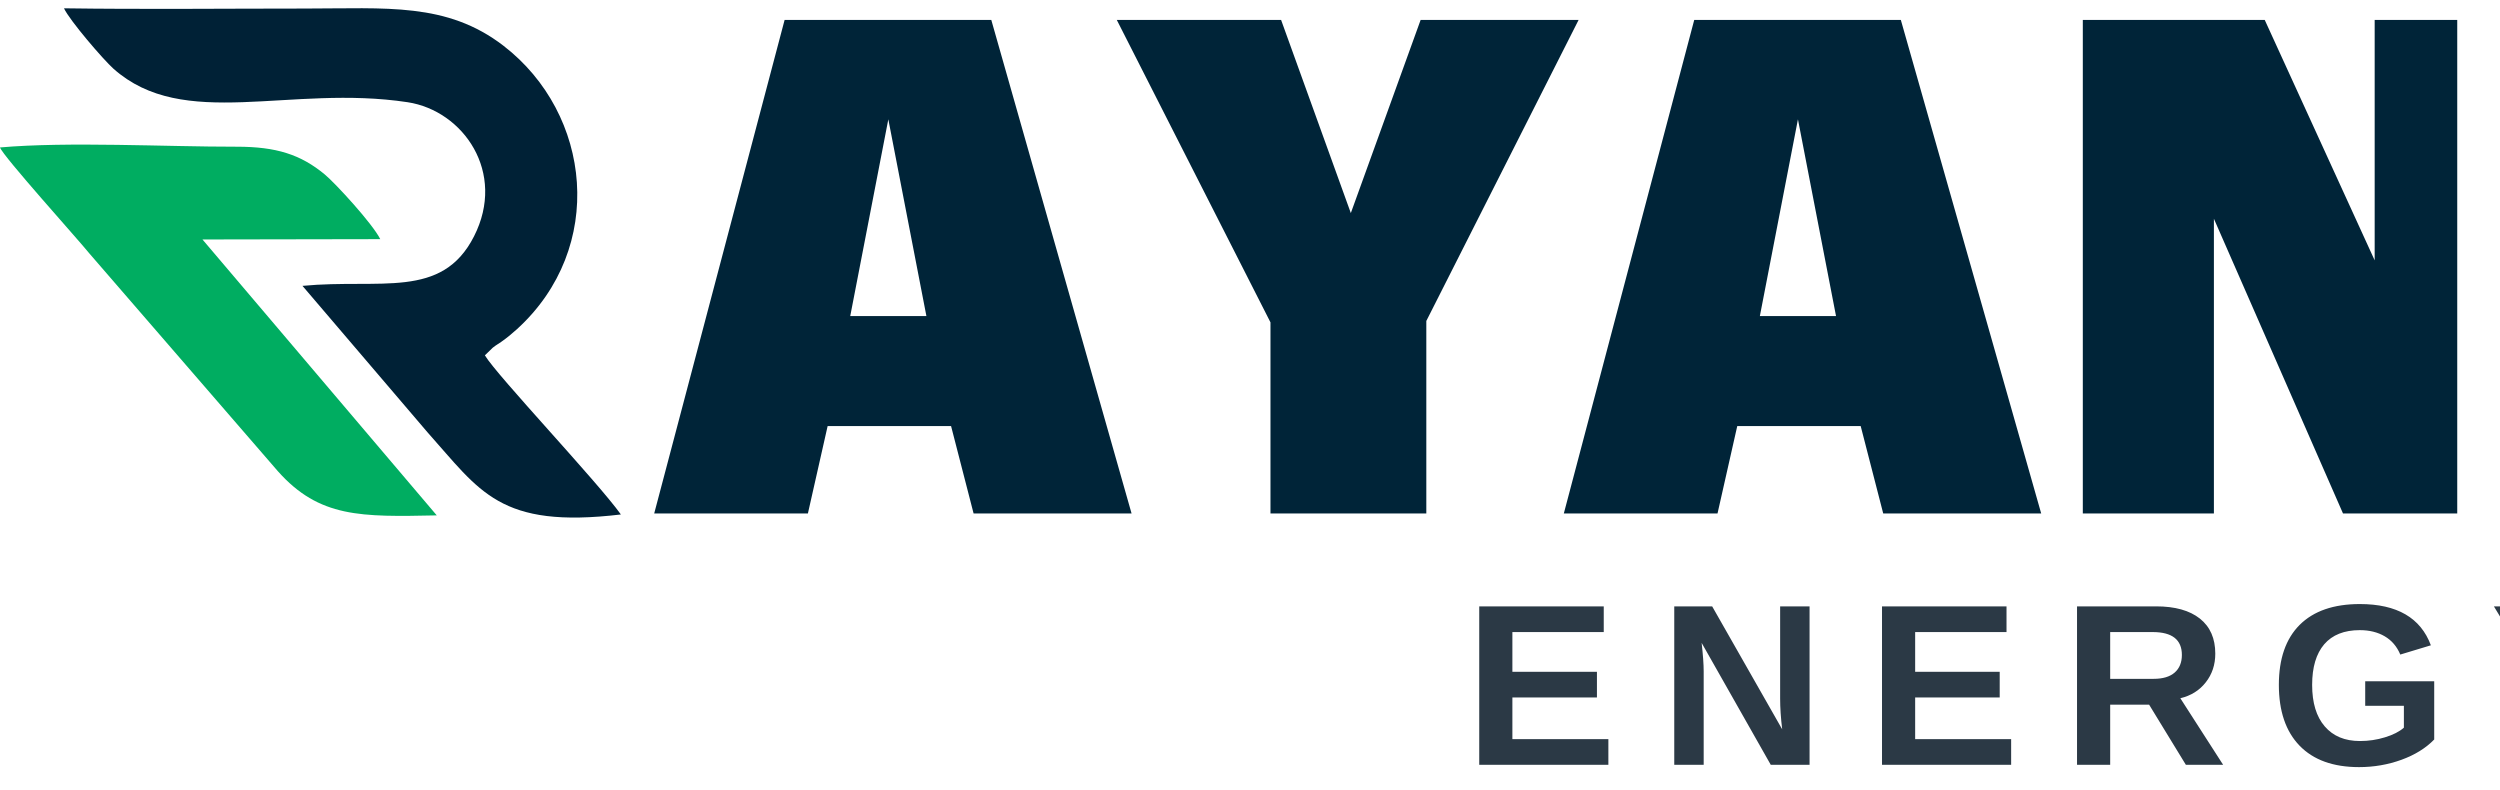
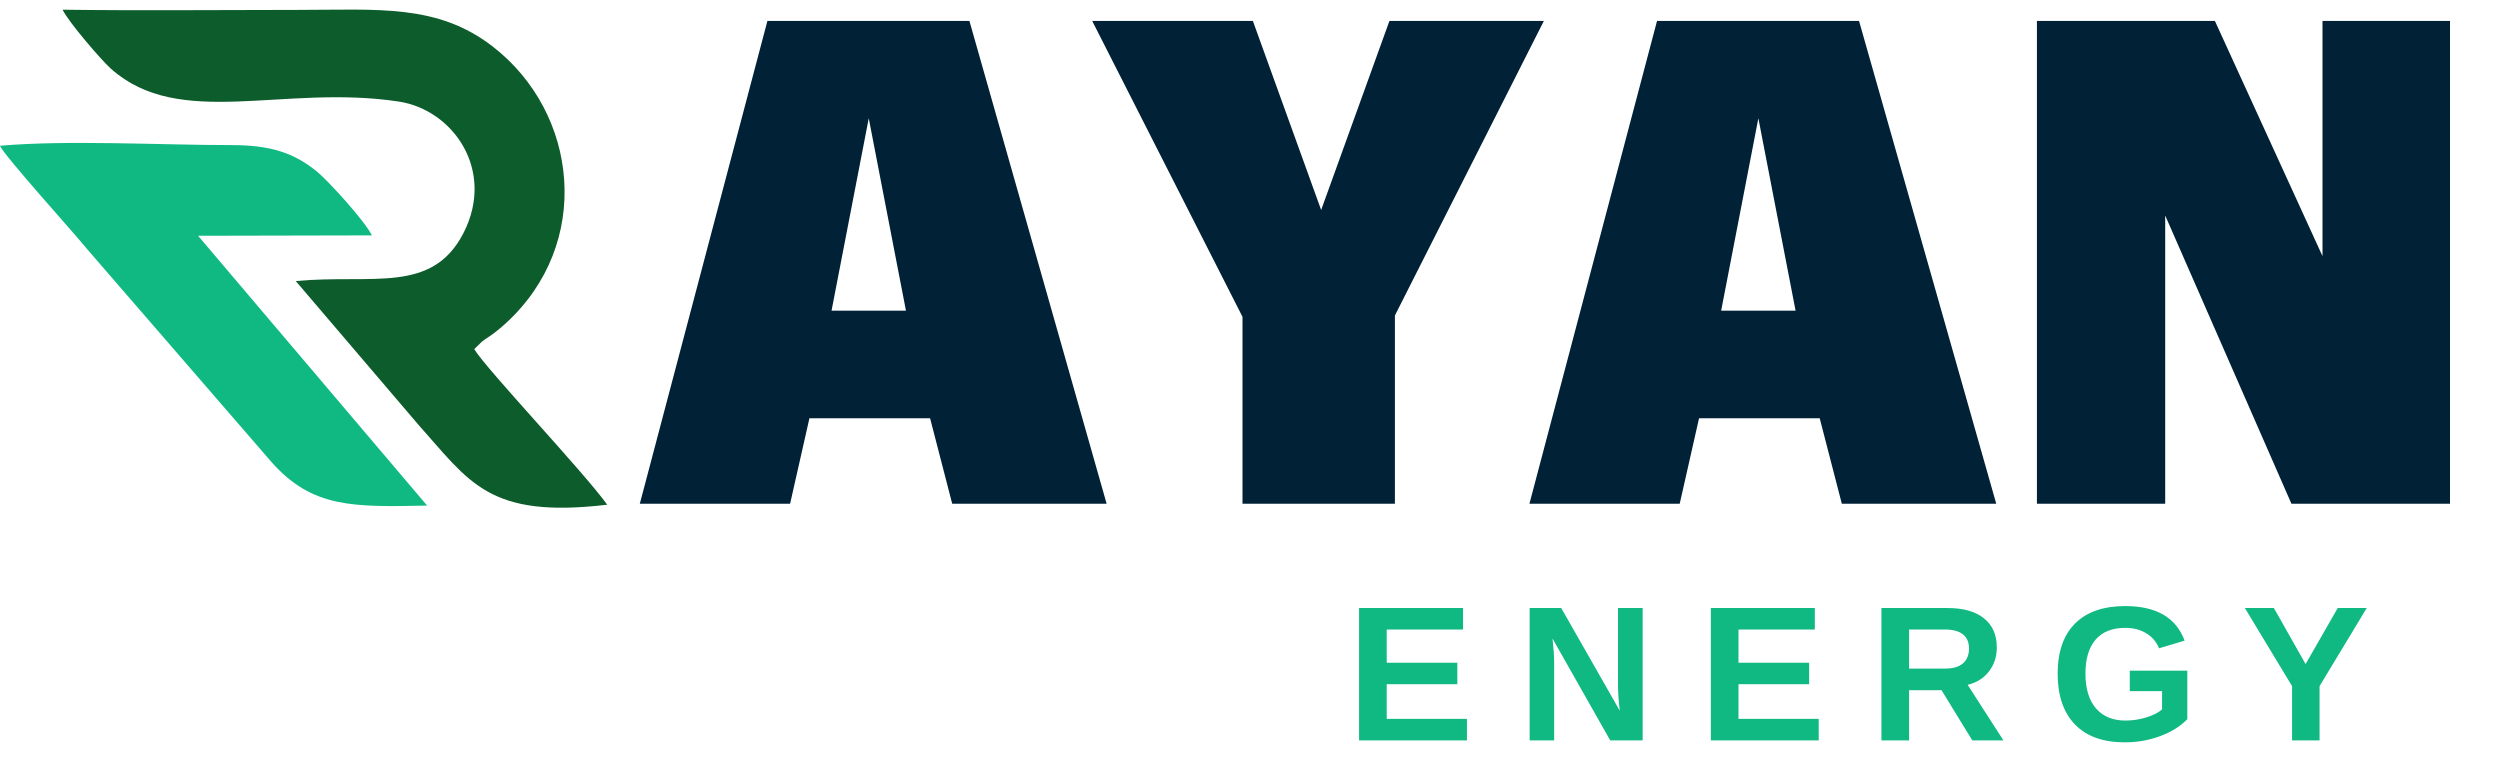
- <svg xmlns="http://www.w3.org/2000/svg" viewBox="0 0 304 96" width="100%" height="100%">
+ <svg xmlns="http://www.w3.org/2000/svg" viewBox="0 0 260 80" width="100%" height="100%">
  <g id="rayan-mark">
-     <path d="M 36.78 34.76 L 51.96 52.54 C 58.39 59.73 60.71 64.32 75.50 62.56 C 72.65 58.57 60.44 45.68 58.96 43.21 L 59.92 42.28 C 60.43 41.88 60.43 41.94 60.95 41.57 C 61.65 41.08 62.29 40.55 62.86 40.03 C 73.73 30.13 71.97 13.85 61.23 5.57 C 54.34 0.26 46.98 1.04 37.02 1.04 C 27.29 1.04 17.50 1.15 7.78 1.01 C 8.47 2.49 12.56 7.25 13.79 8.35 C 22.33 15.96 35.21 10.25 49.57 12.43 C 56.35 13.47 61.59 20.98 57.64 28.74 C 53.73 36.44 46.24 33.86 36.78 34.76" fill="rgb(0,33,54)" fill-rule="evenodd" />
-     <path d="M 53.11 62.67 L 24.62 29.12 L 46.24 29.08 C 45.31 27.21 40.80 22.30 39.50 21.22 C 36.56 18.78 33.58 17.84 28.80 17.84 C 20.07 17.85 8.37 17.20 0.00 17.93 C 0.34 18.97 9.50 29.12 10.86 30.81 L 33.78 57.29 C 38.83 62.97 43.89 62.86 53.11 62.67" fill="rgb(0,173,97)" fill-rule="evenodd" />
-     <path d="M 115.65 51.81 L 100.64 51.81 L 98.24 62.44 L 79.55 62.44 L 95.41 2.42 L 120.54 2.42 L 137.60 62.44 L 118.39 62.44 Z Z M 298.80 62.44 L 298.80 2.42 L 288.76 2.42 L 288.76 31.66 L 275.39 2.42 L 253.27 2.42 L 253.27 62.44 L 269.21 62.44 L 269.21 26.60 L 284.91 62.44 Z Z M 108.02 14.51 L 103.39 38.43 L 112.65 38.43 Z Z M 173.44 39.03 L 173.44 62.44 L 154.49 62.44 L 154.49 39.20 L 135.80 2.42 L 155.78 2.42 L 164.26 25.91 L 172.75 2.42 L 191.96 2.42 Z Z M 226.26 51.81 L 211.25 51.81 L 208.85 62.44 L 190.16 62.44 L 206.02 2.42 L 231.14 2.42 L 248.21 62.44 L 229.00 62.44 Z Z M 218.63 14.51 L 214.00 38.43 L 223.26 38.43 Z" fill="rgb(0,36,56)" fill-rule="nonzero" />
+     <path d="M 30.76 29.23 L 43.46 44.11 C 48.84 50.12 50.78 53.96 63.15 52.49 C 60.77 49.15 50.55 38.37 49.32 36.31 L 50.12 35.53 C 50.55 35.19 50.55 35.24 50.98 34.93 C 51.57 34.52 52.10 34.08 52.58 33.64 C 61.67 25.36 60.20 11.75 51.22 4.82 C 45.46 0.38 39.29 1.03 30.96 1.03 C 22.83 1.03 14.63 1.12 6.51 1.01 C 7.09 2.24 10.50 6.22 11.54 7.15 C 18.68 13.51 29.45 8.74 41.46 10.56 C 47.14 11.42 51.52 17.71 48.22 24.20 C 44.94 30.64 38.68 28.48 30.76 29.23" fill="#0d5c2c" fill-rule="evenodd" />
+     <path d="M 44.42 52.58 L 20.60 24.52 L 38.68 24.48 C 37.90 22.92 34.13 18.81 33.04 17.91 C 30.58 15.87 28.09 15.09 24.09 15.09 C 16.78 15.09 7.00 14.54 0.00 15.16 C 0.29 16.03 7.95 24.51 9.08 25.93 L 28.26 48.08 C 32.48 52.83 36.71 52.74 44.42 52.58" fill="#10b981" fill-rule="evenodd" />
+     <path d="M 96.73 43.50 L 84.18 43.50 L 82.17 52.39 L 66.54 52.39 L 79.81 2.18 L 100.82 2.18 L 115.09 52.39 L 99.03 52.39 Z Z M 90.35 12.30 L 86.48 32.31 L 94.22 32.31 Z Z M 145.07 32.81 L 145.07 52.39 L 129.22 52.39 L 129.22 32.95 L 113.59 2.18 L 130.30 2.18 L 137.40 21.84 L 144.50 2.18 L 160.56 2.18 Z Z M 189.25 43.50 L 176.70 43.50 L 174.69 52.39 L 159.06 52.39 L 172.33 2.18 L 193.34 2.18 L 207.61 52.39 L 191.55 52.39 Z Z M 182.87 12.30 L 179.00 32.31 L 186.74 32.31 Z Z M 254.80 2.18 L 254.80 52.39 L 238.31 52.39 L 225.18 22.41 L 225.18 52.39 L 211.84 52.39 L 211.84 2.18 L 230.35 2.18 L 241.54 26.64 L 241.54 2.18 Z" fill="#002136" fill-rule="nonzero" />
  </g>
-   <text x="178" y="93" font-family="'Outfit', 'Plus Jakarta Sans', Arial, sans-serif" font-weight="800" font-size="28" letter-spacing="0.18em" fill="#2b3945">ENERGY</text>
+   <text x="140" y="77" font-family="'Outfit', 'Plus Jakarta Sans', Arial, sans-serif" font-weight="800" font-size="20" letter-spacing="0.22em" fill="#10b981">ENERGY</text>
</svg>
